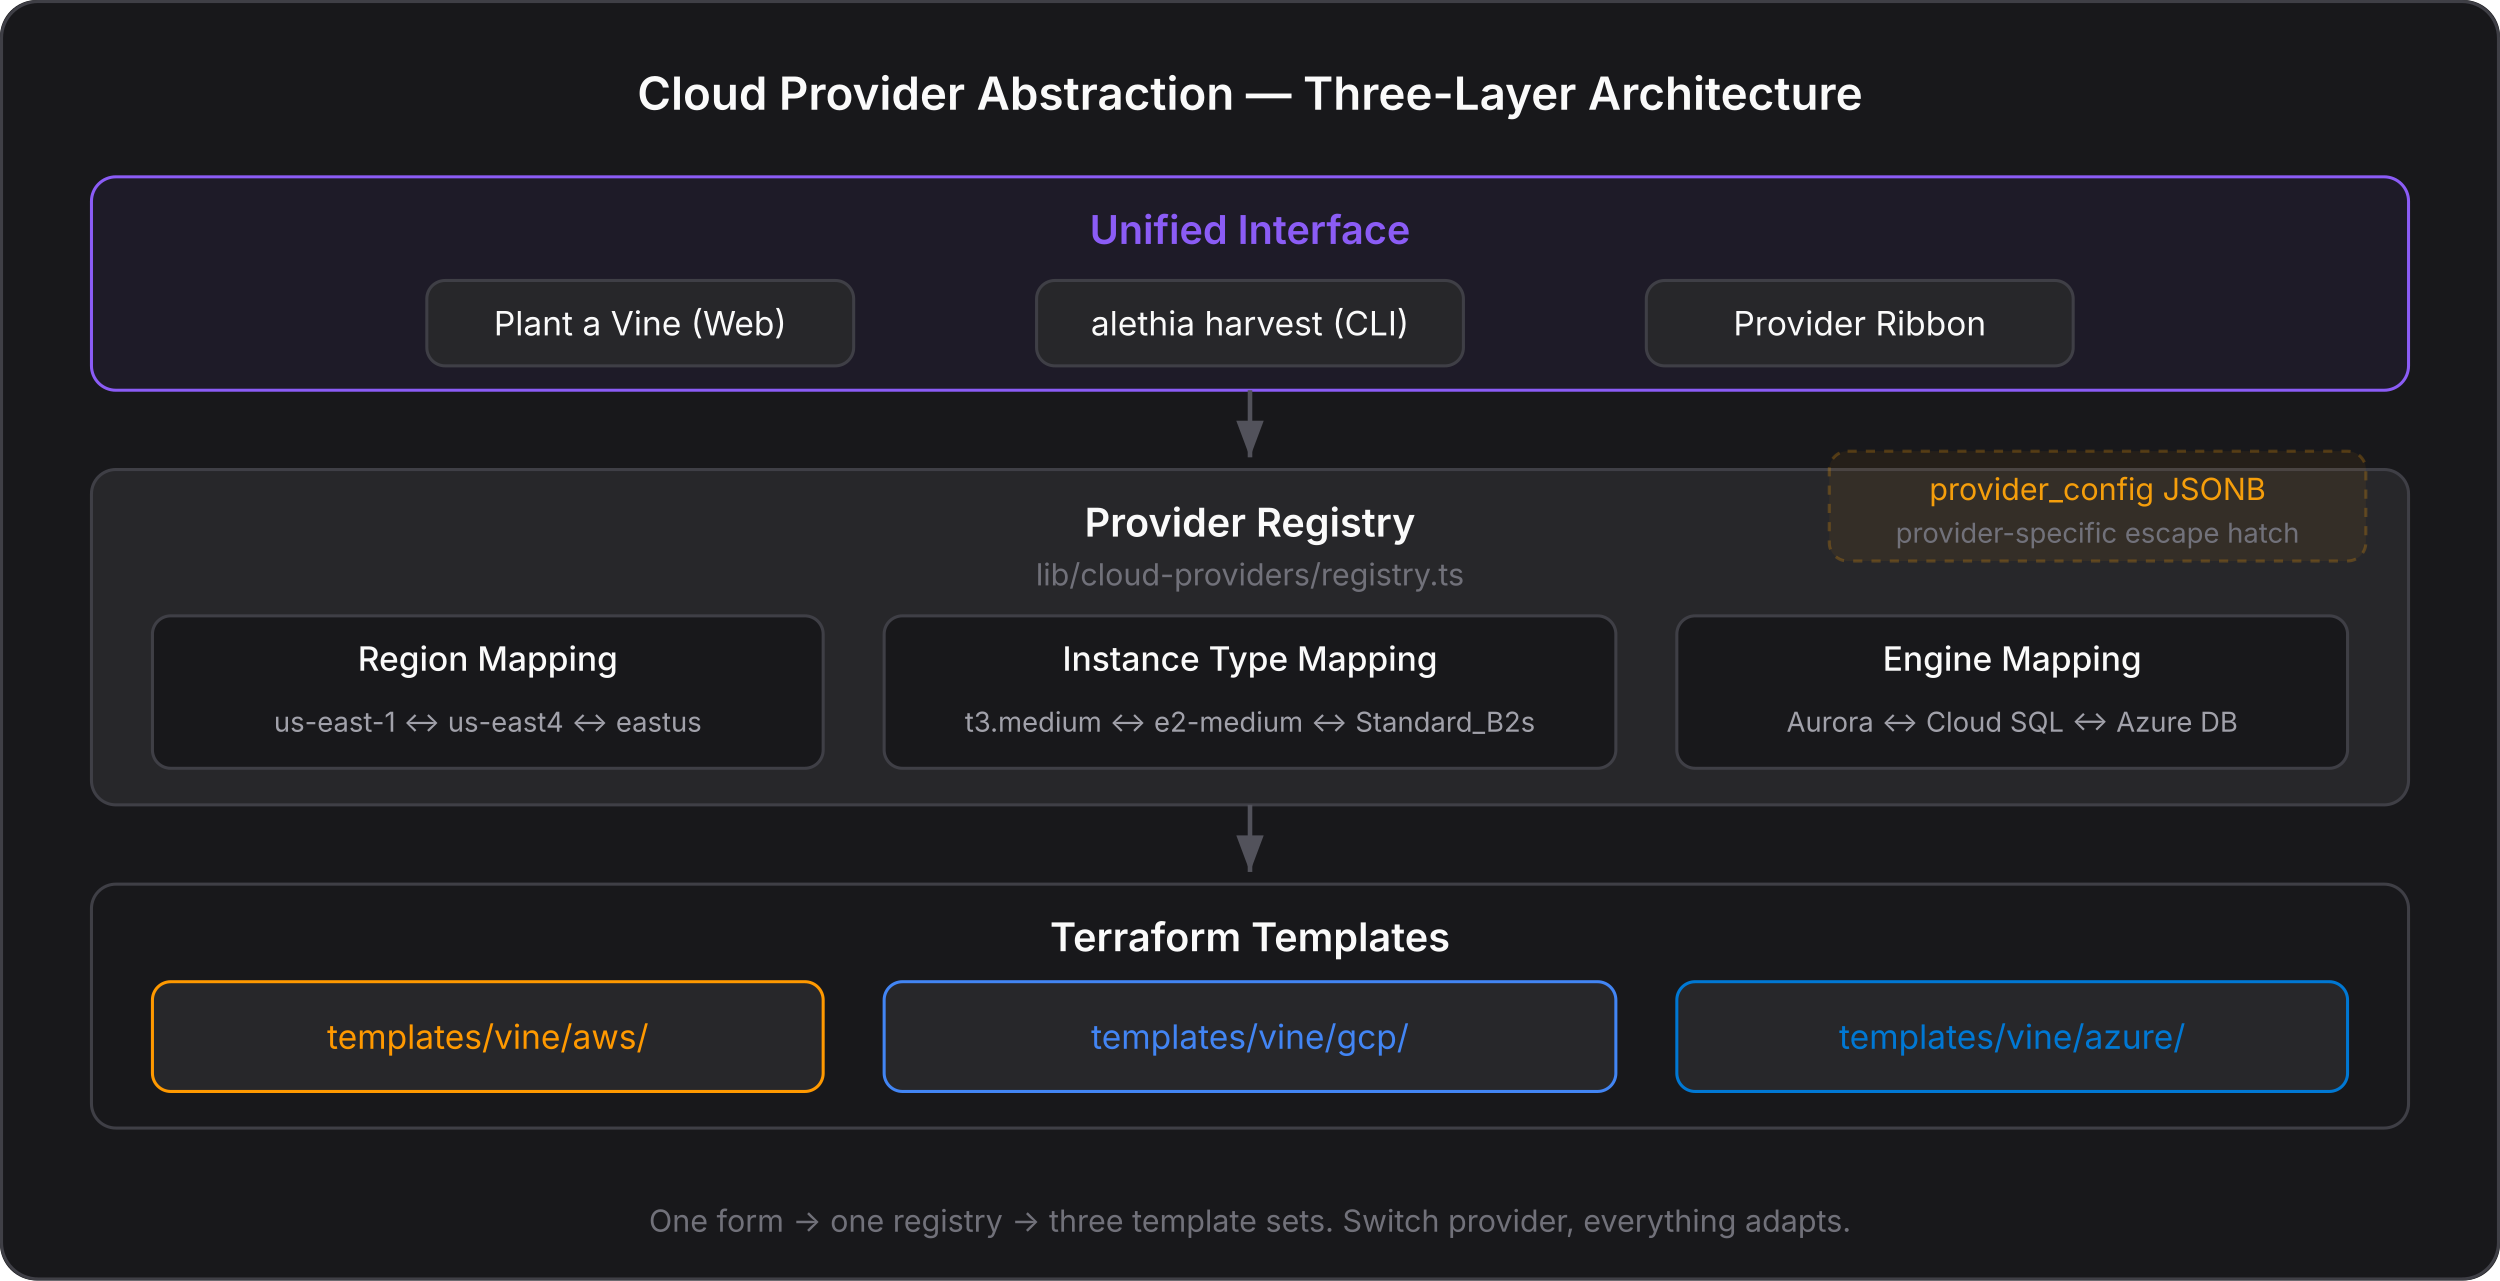
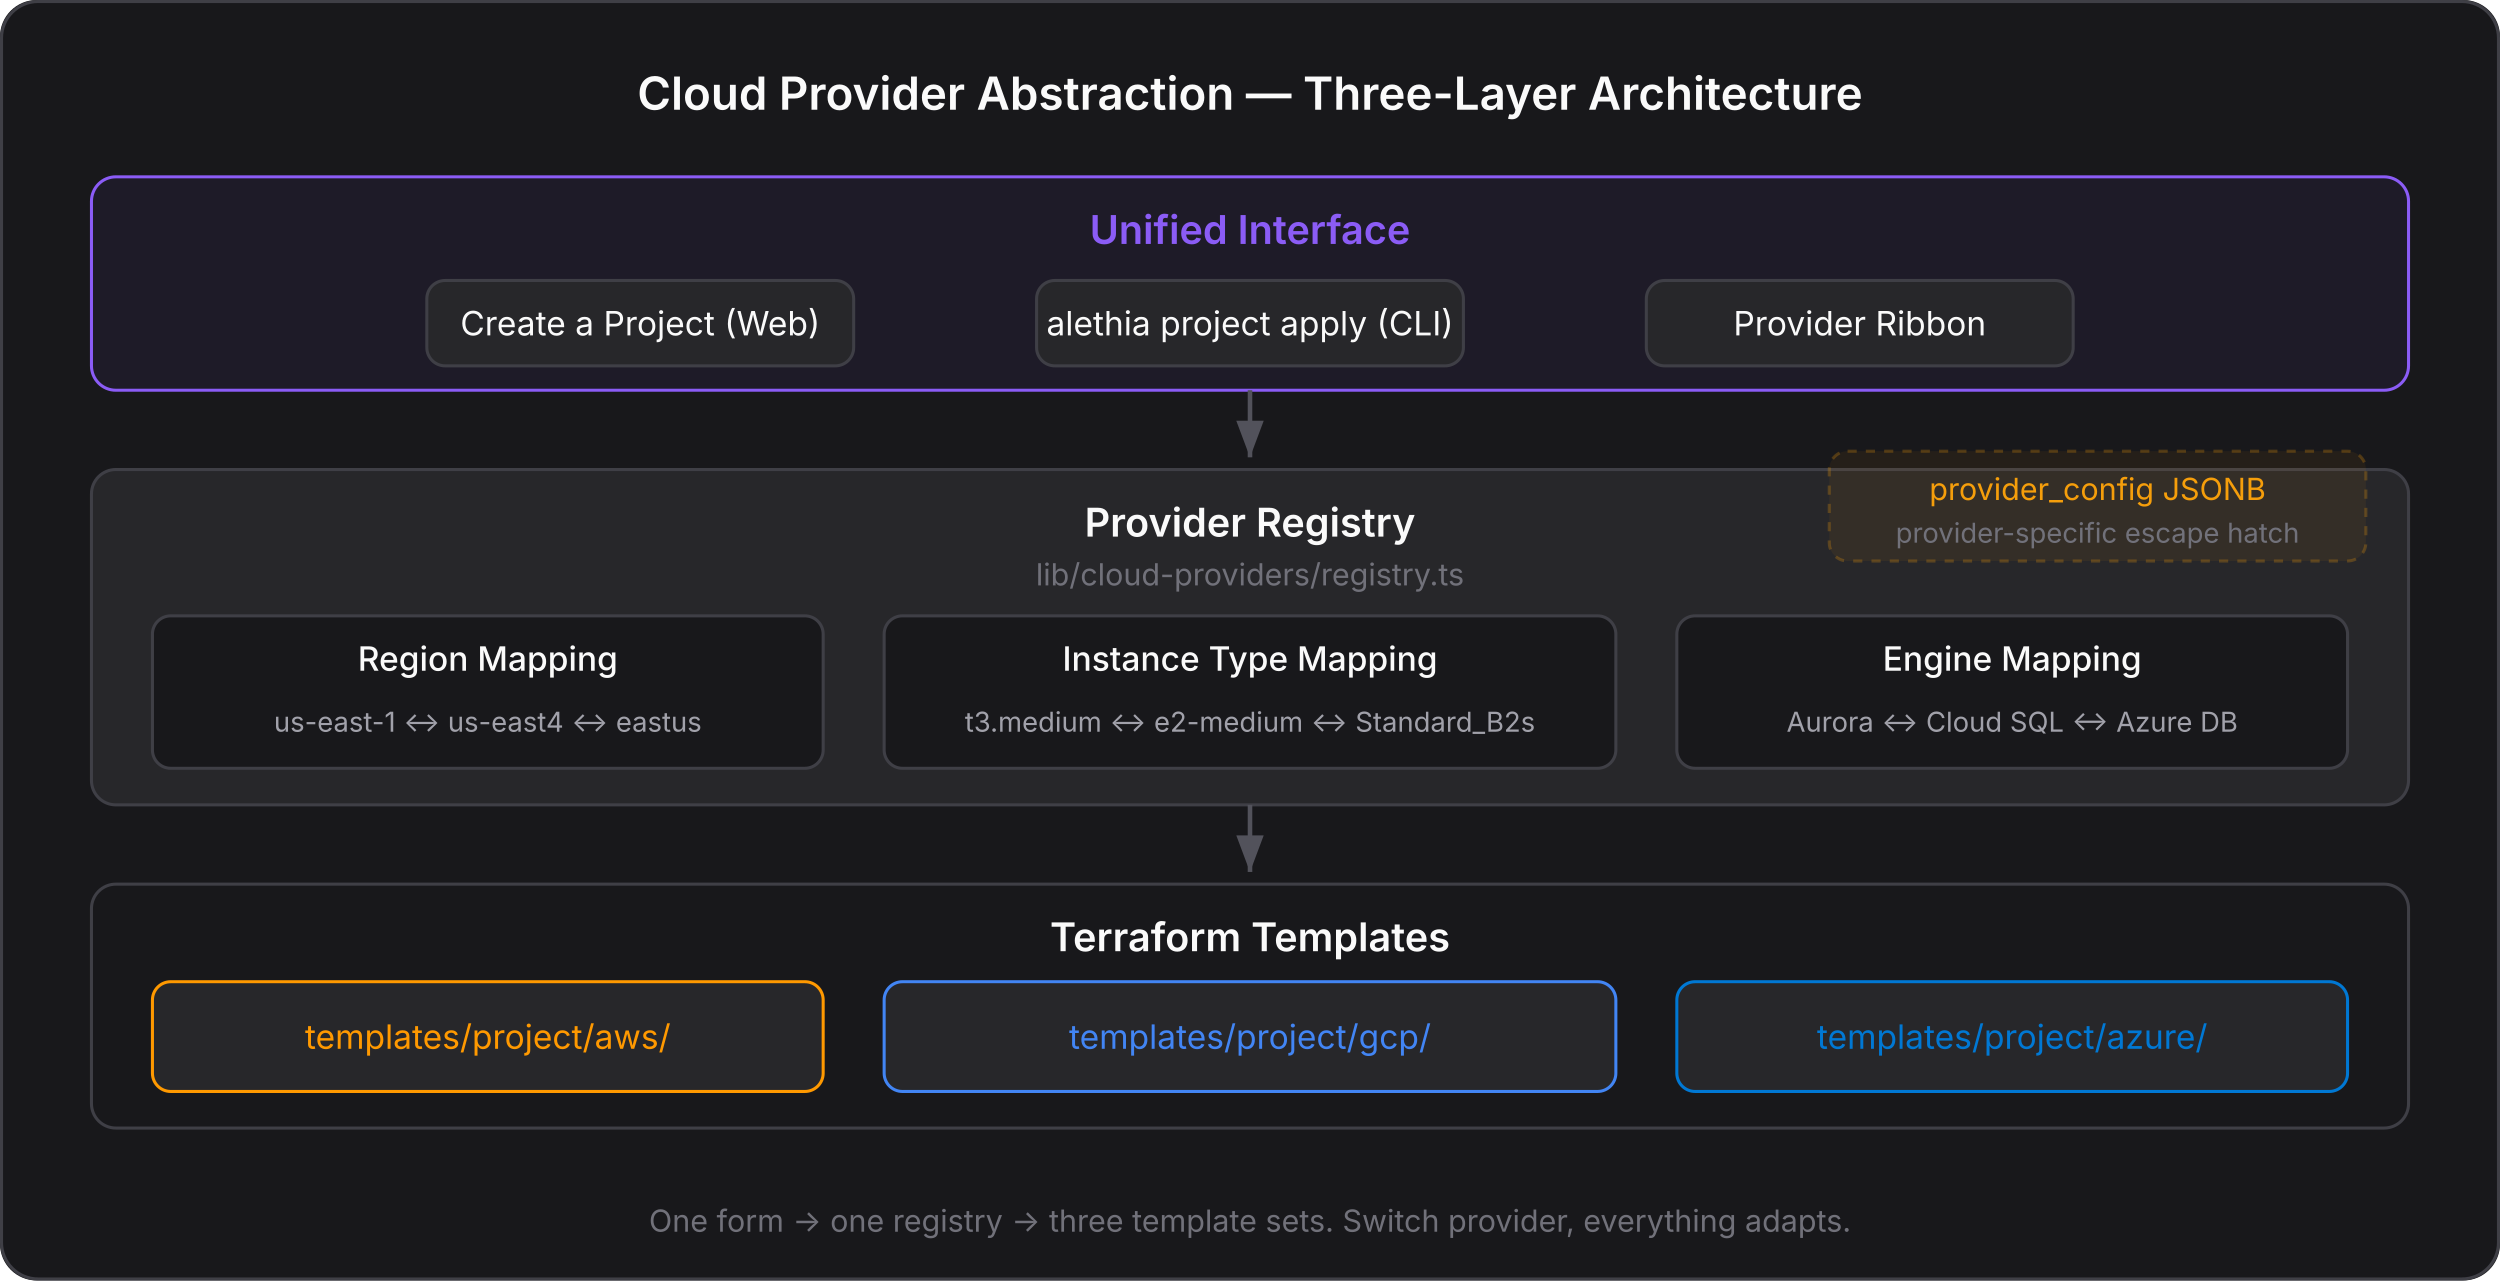
<svg xmlns="http://www.w3.org/2000/svg" viewBox="0 0 820 420" width="100%" fill="none">
  <defs>
    <marker id="arrow" markerWidth="8" markerHeight="6" refX="8" refY="3" orient="auto">
      <path d="M0,0 L8,3 L0,6" fill="#52525B" />
    </marker>
  </defs>
  <rect width="820" height="420" rx="12" fill="#18181B" />
  <rect x="0.5" y="0.5" width="819" height="419" rx="12" fill="none" stroke="#3F3F46" />
  <text x="410" y="36" text-anchor="middle" font-family="Inter, system-ui, sans-serif" font-size="15" font-weight="600" fill="#FAFAFA">Cloud Provider Abstraction — Three-Layer Architecture</text>
  <rect x="30" y="58" width="760" height="70" rx="8" fill="#8B5CF610" stroke="#8B5CF6" />
  <text x="410" y="80" text-anchor="middle" font-family="Inter, system-ui, sans-serif" font-size="13" font-weight="600" fill="#8B5CF6">Unified Interface</text>
  <rect x="140" y="92" width="140" height="28" rx="6" fill="#27272A" stroke="#3F3F46" />
-   <text x="210" y="110" text-anchor="middle" font-family="Inter, system-ui, sans-serif" font-size="11" fill="#FAFAFA">Plant a Vine (Web)</text>
+   <text x="210" y="110" text-anchor="middle" font-family="Inter, system-ui, sans-serif" font-size="11" fill="#FAFAFA">Create a Project (Web)</text>
  <rect x="340" y="92" width="140" height="28" rx="6" fill="#27272A" stroke="#3F3F46" />
-   <text x="410" y="110" text-anchor="middle" font-family="Inter, system-ui, sans-serif" font-size="11" fill="#FAFAFA">alethia harvest (CLI)</text>
+   <text x="410" y="110" text-anchor="middle" font-family="Inter, system-ui, sans-serif" font-size="11" fill="#FAFAFA">alethia project apply (CLI)</text>
  <rect x="540" y="92" width="140" height="28" rx="6" fill="#27272A" stroke="#3F3F46" />
  <text x="610" y="110" text-anchor="middle" font-family="Inter, system-ui, sans-serif" font-size="11" fill="#FAFAFA">Provider Ribbon</text>
  <line x1="410" y1="128" x2="410" y2="150" stroke="#52525B" stroke-width="1.5" marker-end="url(#arrow)" />
  <rect x="30" y="154" width="760" height="110" rx="8" fill="#27272A" stroke="#3F3F46" />
  <text x="410" y="176" text-anchor="middle" font-family="Inter, system-ui, sans-serif" font-size="13" font-weight="600" fill="#FAFAFA">Provider Registry</text>
  <text x="410" y="192" text-anchor="middle" font-family="Inter, system-ui, sans-serif" font-size="10" fill="#71717A">lib/cloud-providers/registry.ts</text>
  <rect x="50" y="202" width="220" height="50" rx="6" fill="#18181B" stroke="#3F3F46" />
  <text x="160" y="220" text-anchor="middle" font-family="Inter, system-ui, sans-serif" font-size="11" font-weight="500" fill="#FAFAFA">Region Mapping</text>
  <text x="160" y="240" text-anchor="middle" font-family="Inter, system-ui, sans-serif" font-size="9" fill="#A1A1AA">us-east-1 ↔ us-east4 ↔ eastus</text>
  <rect x="290" y="202" width="240" height="50" rx="6" fill="#18181B" stroke="#3F3F46" />
  <text x="410" y="220" text-anchor="middle" font-family="Inter, system-ui, sans-serif" font-size="11" font-weight="500" fill="#FAFAFA">Instance Type Mapping</text>
  <text x="410" y="240" text-anchor="middle" font-family="Inter, system-ui, sans-serif" font-size="9" fill="#A1A1AA">t3.medium ↔ e2-medium ↔ Standard_B2s</text>
  <rect x="550" y="202" width="220" height="50" rx="6" fill="#18181B" stroke="#3F3F46" />
  <text x="660" y="220" text-anchor="middle" font-family="Inter, system-ui, sans-serif" font-size="11" font-weight="500" fill="#FAFAFA">Engine Mapping</text>
  <text x="660" y="240" text-anchor="middle" font-family="Inter, system-ui, sans-serif" font-size="9" fill="#A1A1AA">Aurora ↔ Cloud SQL ↔ Azure DB</text>
  <line x1="410" y1="264" x2="410" y2="286" stroke="#52525B" stroke-width="1.5" marker-end="url(#arrow)" />
  <rect x="30" y="290" width="760" height="80" rx="8" fill="none" stroke="#3F3F46" />
  <text x="410" y="312" text-anchor="middle" font-family="Inter, system-ui, sans-serif" font-size="13" font-weight="600" fill="#FAFAFA">Terraform Templates</text>
  <rect x="50" y="322" width="220" height="36" rx="6" fill="#27272A" stroke="#FF9900" />
-   <text x="160" y="344" text-anchor="middle" font-family="Inter, system-ui, sans-serif" font-size="11" fill="#FF9900">templates/vine/aws/</text>
+   <text x="160" y="344" text-anchor="middle" font-family="Inter, system-ui, sans-serif" font-size="11" fill="#FF9900">templates/project/aws/</text>
  <rect x="290" y="322" width="240" height="36" rx="6" fill="#27272A" stroke="#4285F4" />
-   <text x="410" y="344" text-anchor="middle" font-family="Inter, system-ui, sans-serif" font-size="11" fill="#4285F4">templates/vine/gcp/</text>
+   <text x="410" y="344" text-anchor="middle" font-family="Inter, system-ui, sans-serif" font-size="11" fill="#4285F4">templates/project/gcp/</text>
  <rect x="550" y="322" width="220" height="36" rx="6" fill="#27272A" stroke="#0078D4" />
-   <text x="660" y="344" text-anchor="middle" font-family="Inter, system-ui, sans-serif" font-size="11" fill="#0078D4">templates/vine/azure/</text>
+   <text x="660" y="344" text-anchor="middle" font-family="Inter, system-ui, sans-serif" font-size="11" fill="#0078D4">templates/project/azure/</text>
  <rect x="600" y="148" width="176" height="36" rx="6" fill="#F59E0B10" stroke="#F59E0B40" stroke-dasharray="3 3" />
  <text x="688" y="164" text-anchor="middle" font-family="Inter, system-ui, sans-serif" font-size="10" fill="#F59E0B">provider_config JSONB</text>
  <text x="688" y="178" text-anchor="middle" font-family="Inter, system-ui, sans-serif" font-size="9" fill="#71717A">provider-specific escape hatch</text>
  <text x="410" y="404" text-anchor="middle" font-family="Inter, system-ui, sans-serif" font-size="10" fill="#71717A">One form → one registry → three template sets. Switch provider, everything adapts.</text>
</svg>
